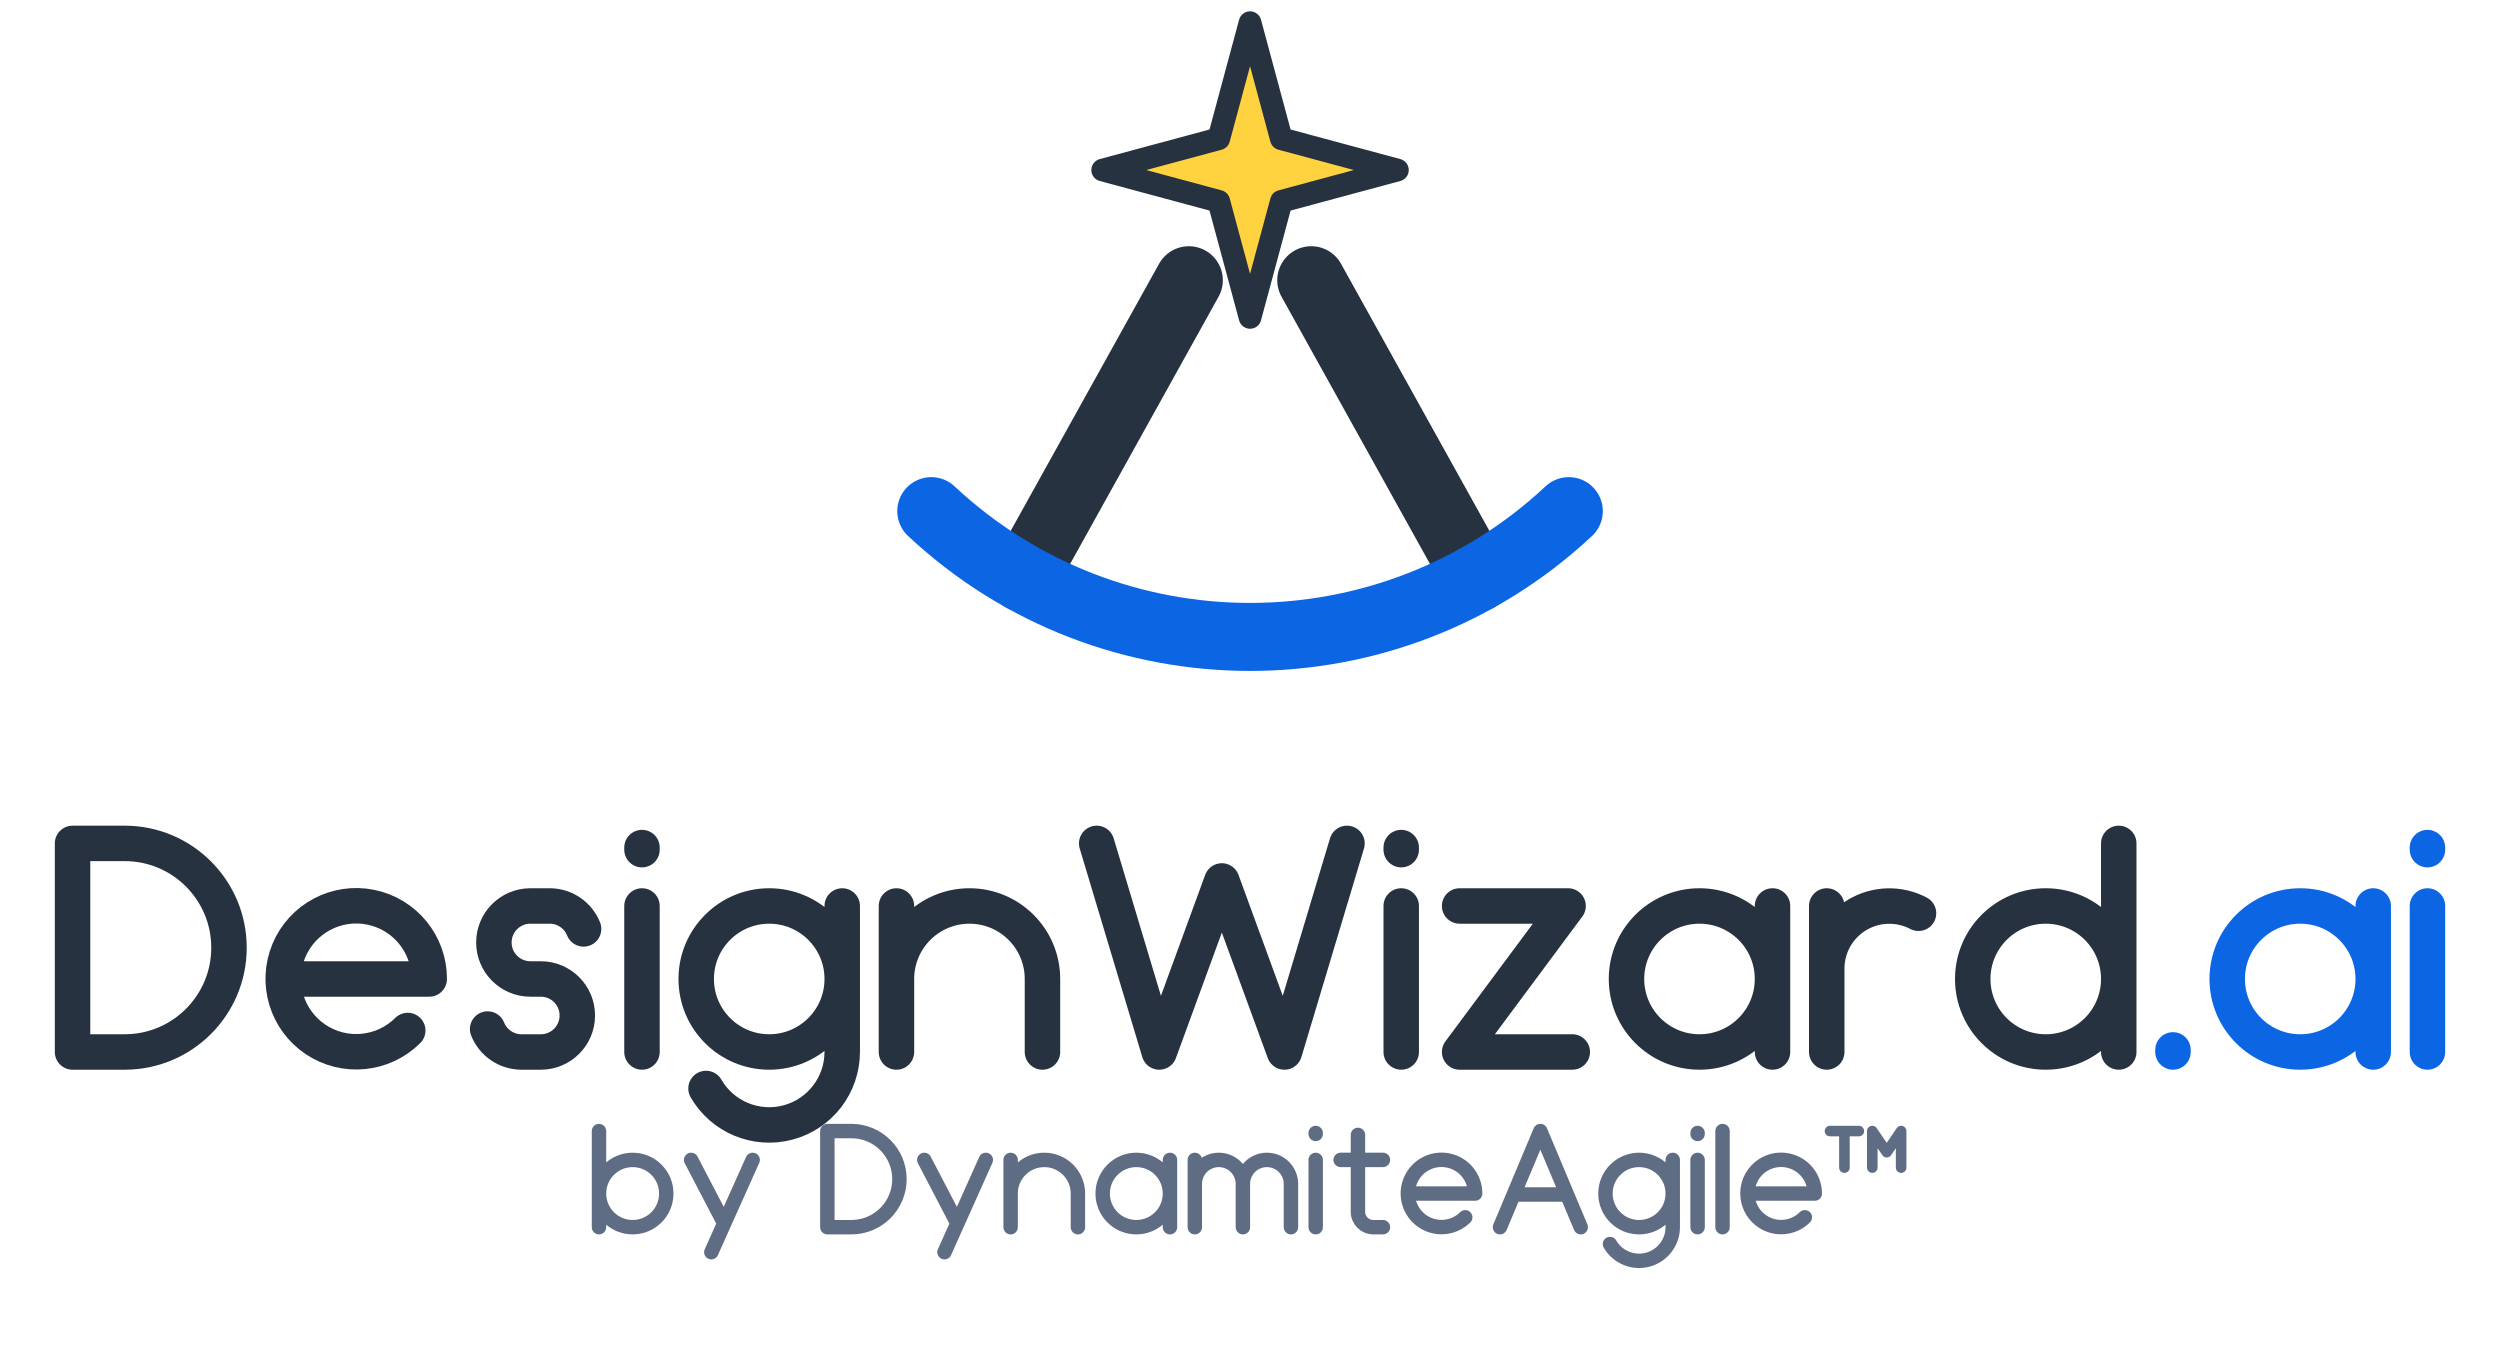
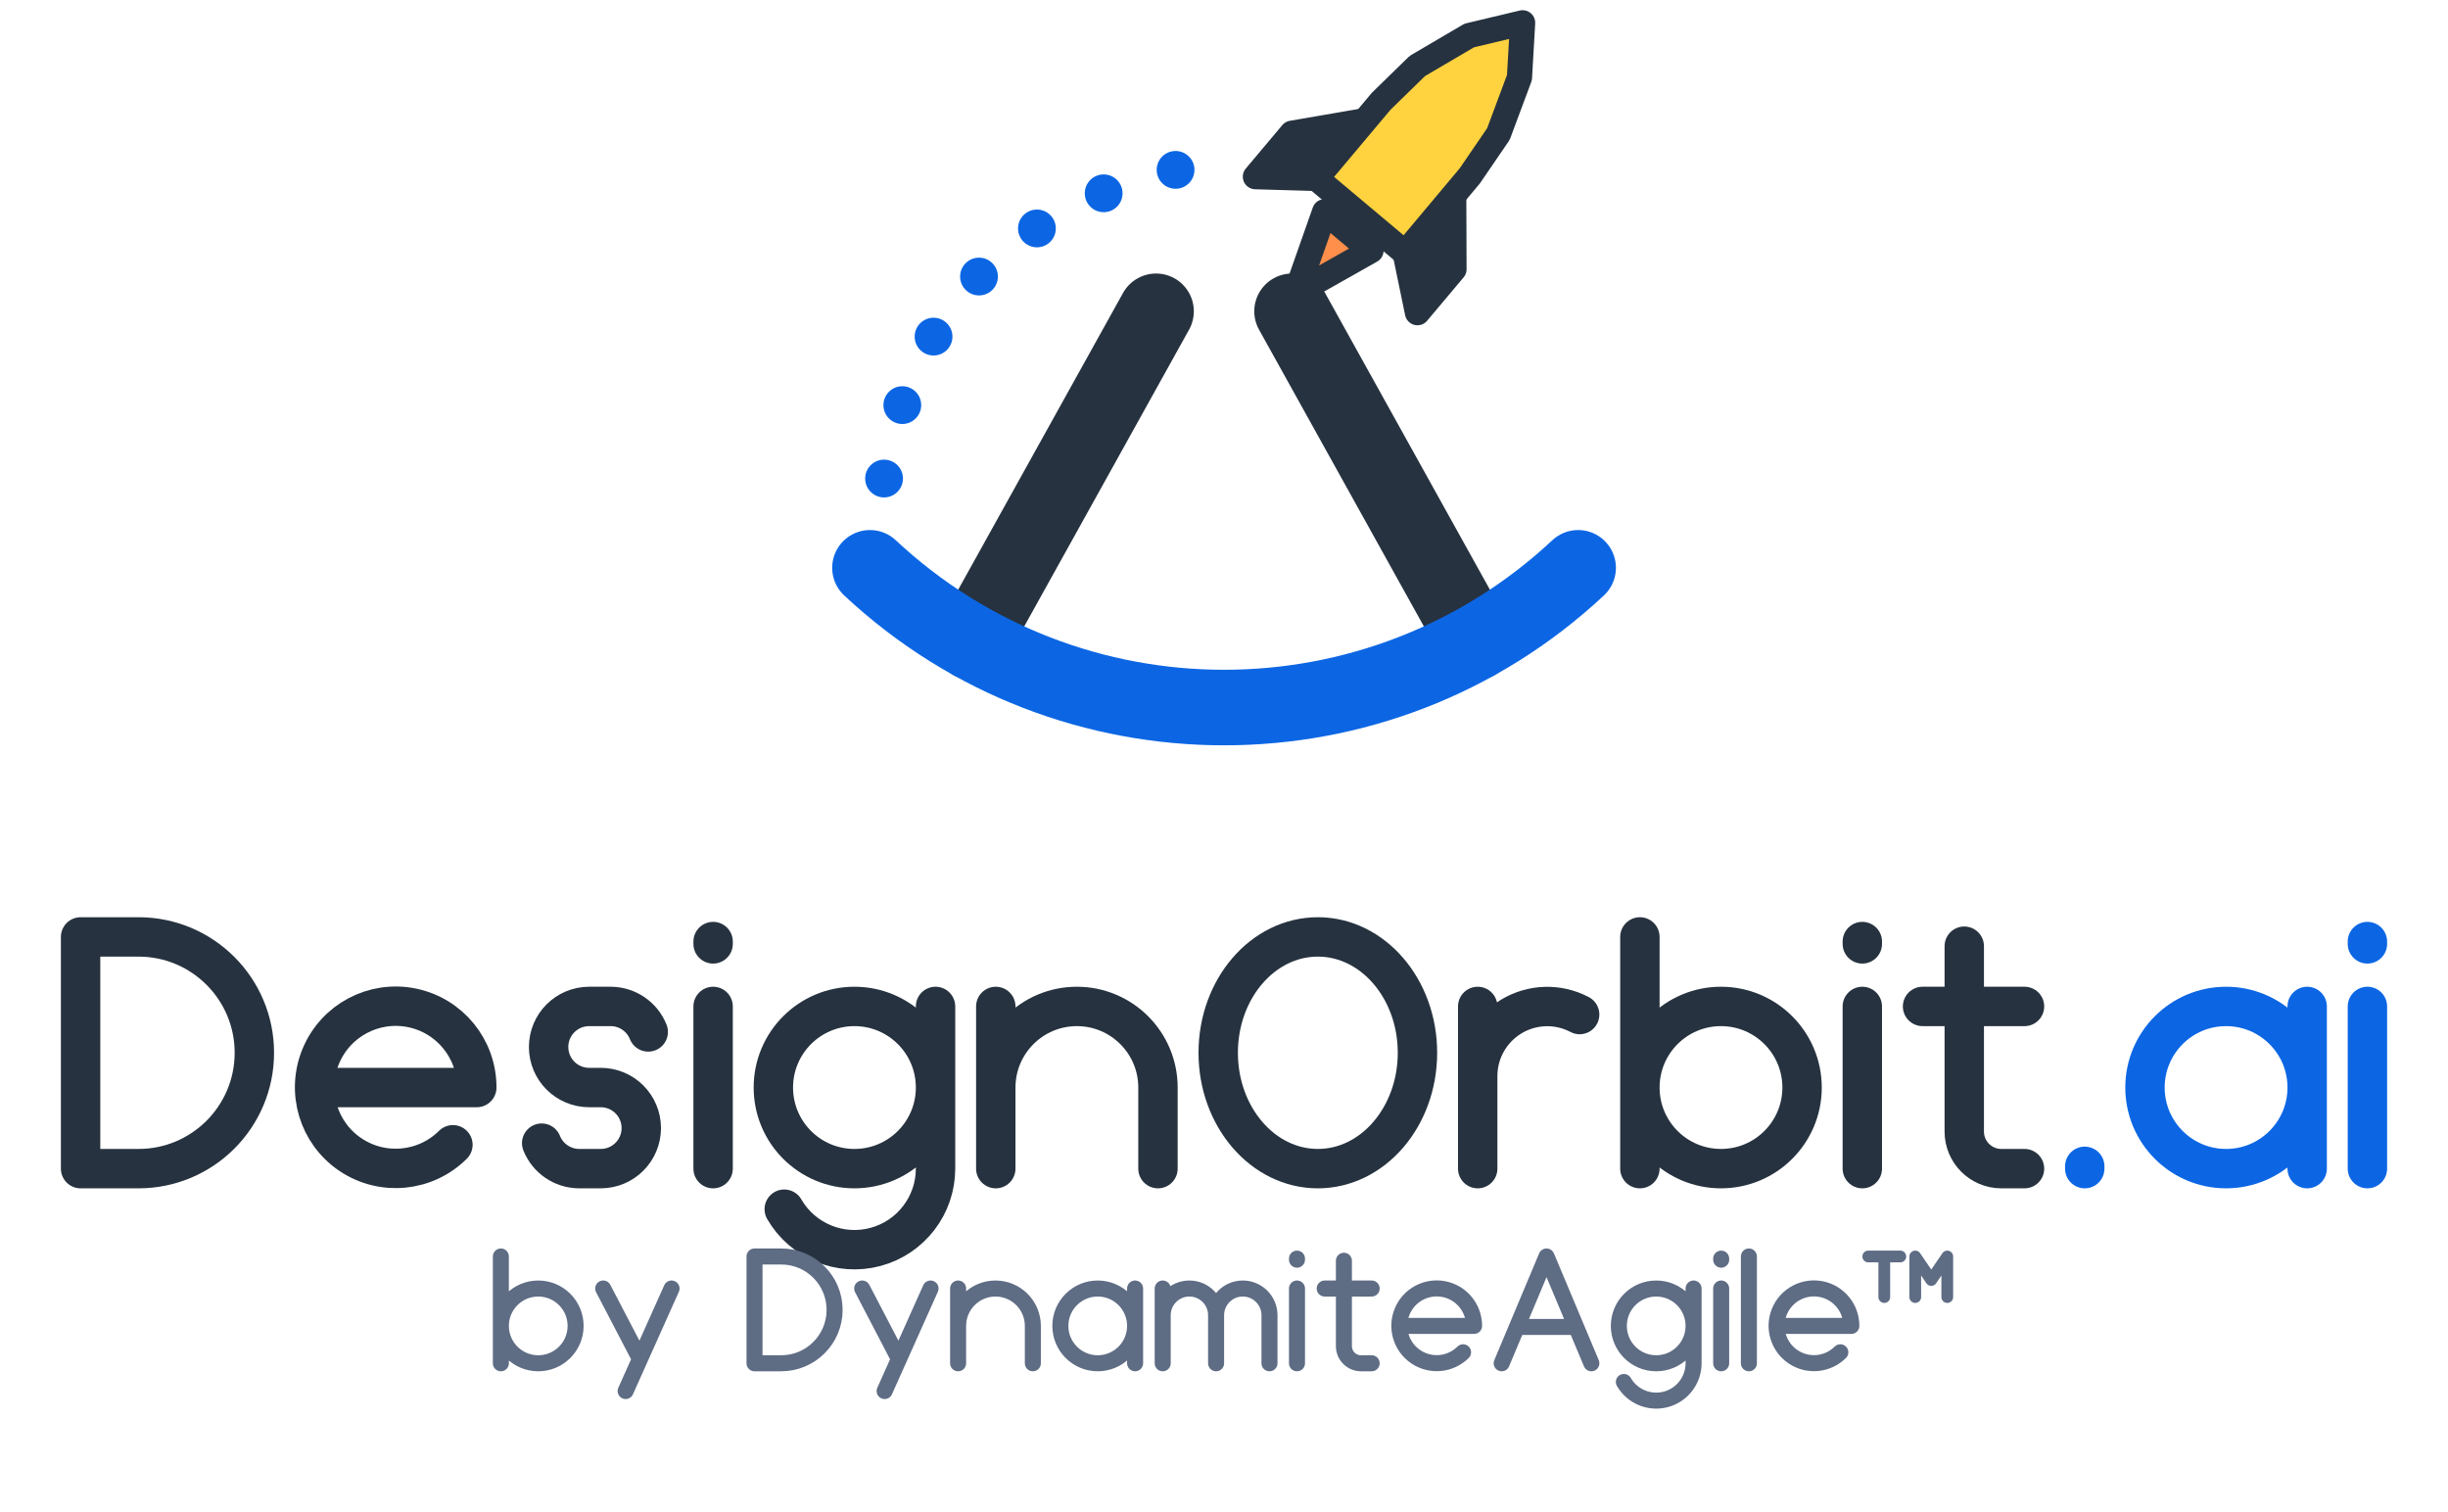
- <svg xmlns="http://www.w3.org/2000/svg" viewBox="0 0 275.67 150" role="img" aria-label="DynamiteOrbit">
-   <g transform="translate(97.84 0) scale(1.25)">
+ <svg xmlns="http://www.w3.org/2000/svg" viewBox="0 0 243.01 150" role="img" aria-label="DesignOrbit.ai">
+   <g transform="translate(81.51 0) scale(1.25)">
    <path d="M26.6 24.72L12 51" fill="none" stroke="#26323f" stroke-width="6" stroke-linecap="round" />
    <path d="M37.4 24.72L52 51" fill="none" stroke="#26323f" stroke-width="6" stroke-linecap="round" />
    <path d="M60.12 45.09A41.18 41.18 0 0 1 3.88 45.09" fill="none" stroke="#0c66e4" stroke-width="6" stroke-linecap="round" />
-     <path d="M32 2L34.76 12.24L45 15L34.76 17.76L32 28L29.24 17.76L19 15L29.24 12.24Z" fill="#ffd23f" stroke="#26323f" stroke-width="2" stroke-linejoin="round" />
+     <circle cx="5" cy="38" r="1.5" fill="#0c66e4" />
+     <circle cx="6.45" cy="32.17" r="1.5" fill="#0c66e4" />
+     <circle cx="8.93" cy="26.73" r="1.5" fill="#0c66e4" />
+     <circle cx="12.54" cy="21.96" r="1.5" fill="#0c66e4" />
+     <circle cx="17.14" cy="18.14" r="1.5" fill="#0c66e4" />
+     <circle cx="22.44" cy="15.35" r="1.5" fill="#0c66e4" />
+     <circle cx="28.15" cy="13.49" r="1.5" fill="#0c66e4" />
+     <path d="M39.99 16.81L37.72 23.26L43.67 19.9Z" fill="#ff8f4a" stroke="#26323f" stroke-width="2" stroke-linejoin="round" />
+     <path d="M43.19 9.58L37.39 10.58L34.49 14.03L39.33 14.17Z" fill="#26323f" stroke="#26323f" stroke-width="2" stroke-linejoin="round" />
+     <path d="M50.24 15.49L50.26 21.38L47.36 24.83L46.38 20.09Z" fill="#26323f" stroke="#26323f" stroke-width="2" stroke-linejoin="round" />
+     <path d="M55.71 1.81L55.46 6.16L53.79 10.64L51.52 13.96L46.38 20.09L39.33 14.17L44.48 8.04L47.35 5.24L51.47 2.82Z" fill="#ffd23f" stroke="#26323f" stroke-width="2" stroke-linejoin="round" />
  </g>
  <g fill="none" stroke="#26323f" stroke-width="1.7" stroke-linecap="round" stroke-linejoin="round">
    <path transform="translate(8 116) scale(2.3)" d="M0 -10V0H2.5A5 5 0 0 0 2.5 -10H0" />
    <path transform="translate(31.23 116) scale(2.3)" d="M0 -3.5H7A3.5 3.5 0 1 0 5.97 -1.03" />
    <path transform="translate(53.31 116) scale(2.3)" d="M4.8 -5.9A1.75 1.75 0 0 0 3.2 -7H2.25A1.75 1.75 0 0 0 2.25 -3.5H2.75A1.75 1.75 0 0 1 2.75 0H1.8A1.75 1.75 0 0 1 .2 -1.1" />
    <path transform="translate(70.79 116) scale(2.3)" d="M0 -7V0M0 -9.8V-9.7" />
    <path transform="translate(76.77 116) scale(2.3)" d="M7 -3.5A3.5 3.5 0 1 0 0 -3.5A3.5 3.5 0 1 0 7 -3.5M7 -7V0A3.5 3.5 0 0 1 .47 1.75" />
    <path transform="translate(98.85 116) scale(2.3)" d="M0 -7V0M0 -3.5A3.5 3.5 0 0 1 7 -3.5V0" />
-     <path transform="translate(120.93 116) scale(2.3)" d="M0 -10L3 0L6 -8.2L9 0L12 -10" />
-     <path transform="translate(154.51 116) scale(2.3)" d="M0 -7V0M0 -9.8V-9.7" />
-     <path transform="translate(160.49 116) scale(2.3)" d="M.2 -7H5.4L.2 0H5.6" />
-     <path transform="translate(179.35 116) scale(2.3)" d="M7 -3.5A3.5 3.5 0 1 0 0 -3.5A3.5 3.5 0 1 0 7 -3.5M7 -7V0" />
-     <path transform="translate(201.43 116) scale(2.3)" d="M0 -7V0M0 -4A3 3 0 0 1 4.4 -6.65" />
-     <path transform="translate(217.53 116) scale(2.3)" d="M7 -3.5A3.5 3.5 0 1 0 0 -3.5A3.5 3.5 0 1 0 7 -3.5M7 -10V0" />
+     <path transform="translate(120.93 116) scale(2.3)" d="M4.3 -10A4.3 5 0 1 0 4.3 0A4.3 5 0 1 0 4.3 -10" />
+     <path transform="translate(146.69 116) scale(2.3)" d="M0 -7V0M0 -4A3 3 0 0 1 4.4 -6.65" />
+     <path transform="translate(162.79 116) scale(2.3)" d="M0 -10V0M7 -3.5A3.5 3.5 0 1 0 0 -3.5A3.5 3.5 0 1 0 7 -3.5" />
+     <path transform="translate(184.87 116) scale(2.3)" d="M0 -7V0M0 -9.8V-9.7" />
+     <path transform="translate(190.85 116) scale(2.3)" d="M1.8 -9.6V-1.6A1.6 1.6 0 0 0 3.4 0H4.4M0 -7H4.4" />
  </g>
  <g fill="none" stroke="#0c66e4" stroke-width="1.7" stroke-linecap="round" stroke-linejoin="round">
-     <path transform="translate(239.61 116) scale(2.3)" d="M0 -.1V0" />
-     <path transform="translate(245.59 116) scale(2.3)" d="M7 -3.5A3.5 3.5 0 1 0 0 -3.5A3.5 3.5 0 1 0 7 -3.5M7 -7V0" />
-     <path transform="translate(267.67 116) scale(2.3)" d="M0 -7V0M0 -9.8V-9.7" />
+     <path transform="translate(206.95 116) scale(2.3)" d="M0 -.1V0" />
+     <path transform="translate(212.93 116) scale(2.3)" d="M7 -3.5A3.5 3.5 0 1 0 0 -3.5A3.5 3.5 0 1 0 7 -3.5M7 -7V0" />
+     <path transform="translate(235.01 116) scale(2.3)" d="M0 -7V0M0 -9.8V-9.7" />
  </g>
  <g fill="none" stroke="#5e6c84" stroke-width="1.5" stroke-linecap="round" stroke-linejoin="round">
-     <path transform="translate(66.05 135.32) scale(1.06)" d="M0 -10V0M7 -3.5A3.5 3.5 0 1 0 0 -3.5A3.5 3.5 0 1 0 7 -3.5" />
-     <path transform="translate(76.21 135.32) scale(1.06)" d="M0 -7L3.44 -.4M6.4 -7L2.1 2.6" />
-     <path transform="translate(91.23 135.32) scale(1.06)" d="M0 -10V0H2.5A5 5 0 0 0 2.5 -10H0" />
-     <path transform="translate(101.92 135.32) scale(1.06)" d="M0 -7L3.44 -.4M6.4 -7L2.1 2.6" />
-     <path transform="translate(111.44 135.32) scale(1.06)" d="M0 -7V0M0 -3.5A3.5 3.5 0 0 1 7 -3.5V0" />
-     <path transform="translate(121.59 135.32) scale(1.06)" d="M7 -3.5A3.5 3.5 0 1 0 0 -3.5A3.5 3.5 0 1 0 7 -3.5M7 -7V0" />
-     <path transform="translate(131.75 135.32) scale(1.06)" d="M0 -7V0M0 -4.5A2.5 2.5 0 0 1 5 -4.5V0M5 -4.5A2.5 2.5 0 0 1 10 -4.5V0" />
-     <path transform="translate(145.08 135.32) scale(1.06)" d="M0 -7V0M0 -9.8V-9.7" />
-     <path transform="translate(147.83 135.32) scale(1.06)" d="M1.8 -9.6V-1.6A1.6 1.6 0 0 0 3.4 0H4.4M0 -7H4.4" />
-     <path transform="translate(155.24 135.32) scale(1.06)" d="M0 -3.5H7A3.5 3.5 0 1 0 5.97 -1.03" />
-     <path transform="translate(165.4 135.32) scale(1.06)" d="M0 0L4.2 -10L8.4 0M1.5 -3.4H6.9" />
-     <path transform="translate(177.03 135.32) scale(1.06)" d="M7 -3.5A3.5 3.5 0 1 0 0 -3.5A3.5 3.5 0 1 0 7 -3.5M7 -7V0A3.5 3.5 0 0 1 .47 1.75" />
-     <path transform="translate(187.19 135.32) scale(1.06)" d="M0 -7V0M0 -9.8V-9.7" />
-     <path transform="translate(189.94 135.32) scale(1.06)" d="M0 -10V0" />
-     <path transform="translate(192.69 135.32) scale(1.06)" d="M0 -3.5H7A3.5 3.5 0 1 0 5.97 -1.03" />
+     <path transform="translate(49.72 135.32) scale(1.06)" d="M0 -10V0M7 -3.5A3.5 3.5 0 1 0 0 -3.5A3.5 3.5 0 1 0 7 -3.5" />
+     <path transform="translate(59.88 135.32) scale(1.06)" d="M0 -7L3.44 -.4M6.4 -7L2.1 2.6" />
+     <path transform="translate(74.9 135.32) scale(1.06)" d="M0 -10V0H2.5A5 5 0 0 0 2.5 -10H0" />
+     <path transform="translate(85.59 135.32) scale(1.06)" d="M0 -7L3.44 -.4M6.4 -7L2.1 2.6" />
+     <path transform="translate(95.11 135.32) scale(1.06)" d="M0 -7V0M0 -3.5A3.5 3.5 0 0 1 7 -3.5V0" />
+     <path transform="translate(105.26 135.32) scale(1.06)" d="M7 -3.5A3.5 3.5 0 1 0 0 -3.5A3.5 3.5 0 1 0 7 -3.5M7 -7V0" />
+     <path transform="translate(115.42 135.32) scale(1.06)" d="M0 -7V0M0 -4.5A2.5 2.5 0 0 1 5 -4.5V0M5 -4.5A2.5 2.5 0 0 1 10 -4.5V0" />
+     <path transform="translate(128.75 135.32) scale(1.06)" d="M0 -7V0M0 -9.8V-9.7" />
+     <path transform="translate(131.5 135.32) scale(1.06)" d="M1.8 -9.6V-1.6A1.6 1.6 0 0 0 3.4 0H4.4M0 -7H4.4" />
+     <path transform="translate(138.91 135.32) scale(1.06)" d="M0 -3.5H7A3.5 3.5 0 1 0 5.97 -1.03" />
+     <path transform="translate(149.07 135.32) scale(1.06)" d="M0 0L4.2 -10L8.4 0M1.5 -3.4H6.9" />
+     <path transform="translate(160.7 135.32) scale(1.06)" d="M7 -3.5A3.5 3.5 0 1 0 0 -3.5A3.5 3.5 0 1 0 7 -3.5M7 -7V0A3.5 3.5 0 0 1 .47 1.75" />
+     <path transform="translate(170.86 135.32) scale(1.06)" d="M0 -7V0M0 -9.8V-9.7" />
+     <path transform="translate(173.61 135.32) scale(1.06)" d="M0 -10V0" />
+     <path transform="translate(176.36 135.32) scale(1.06)" d="M0 -3.5H7A3.5 3.5 0 1 0 5.97 -1.03" />
  </g>
  <g fill="none" stroke="#5e6c84" stroke-width="1.1" stroke-linecap="round" stroke-linejoin="round">
-     <path transform="translate(201.79 135.32) scale(1.06)" d="M0 -10H3M1.5 -10V-6.2M4.4 -6.2V-10L5.9 -7.8L7.4 -10V-6.2" />
+     <path transform="translate(185.46 135.32) scale(1.06)" d="M0 -10H3M1.5 -10V-6.2M4.4 -6.2V-10L5.9 -7.8L7.4 -10V-6.2" />
  </g>
</svg>
